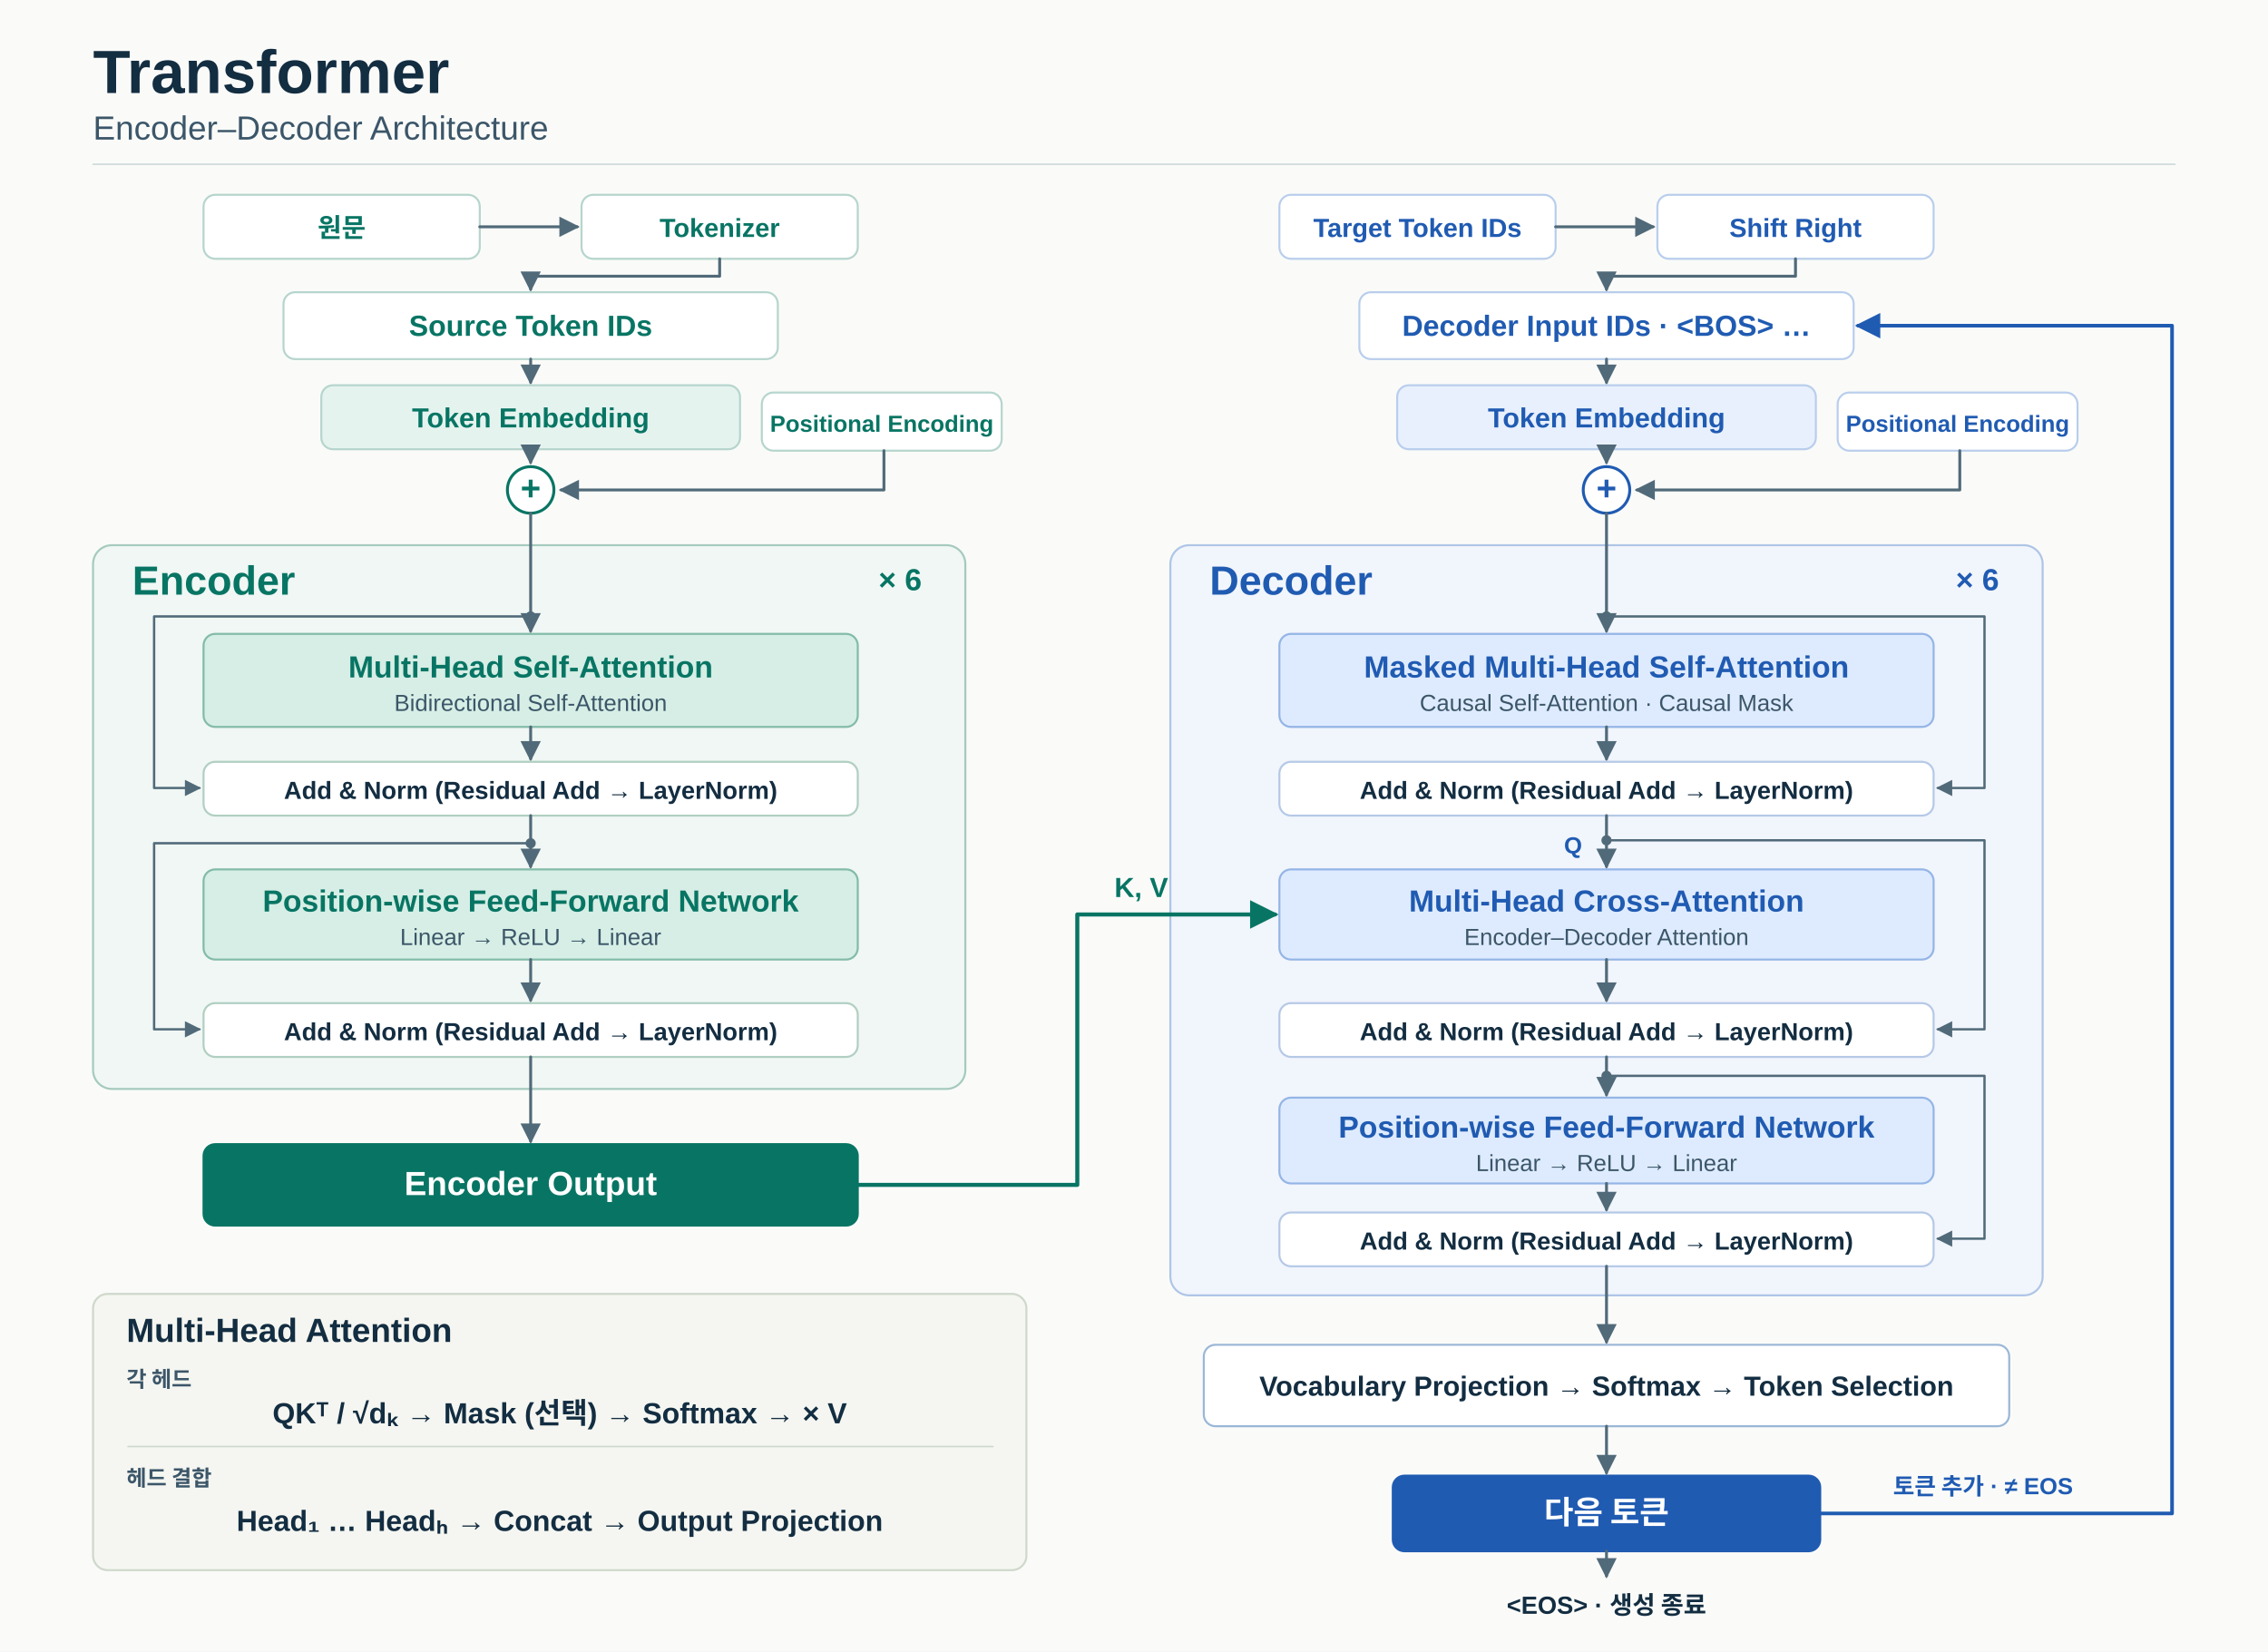
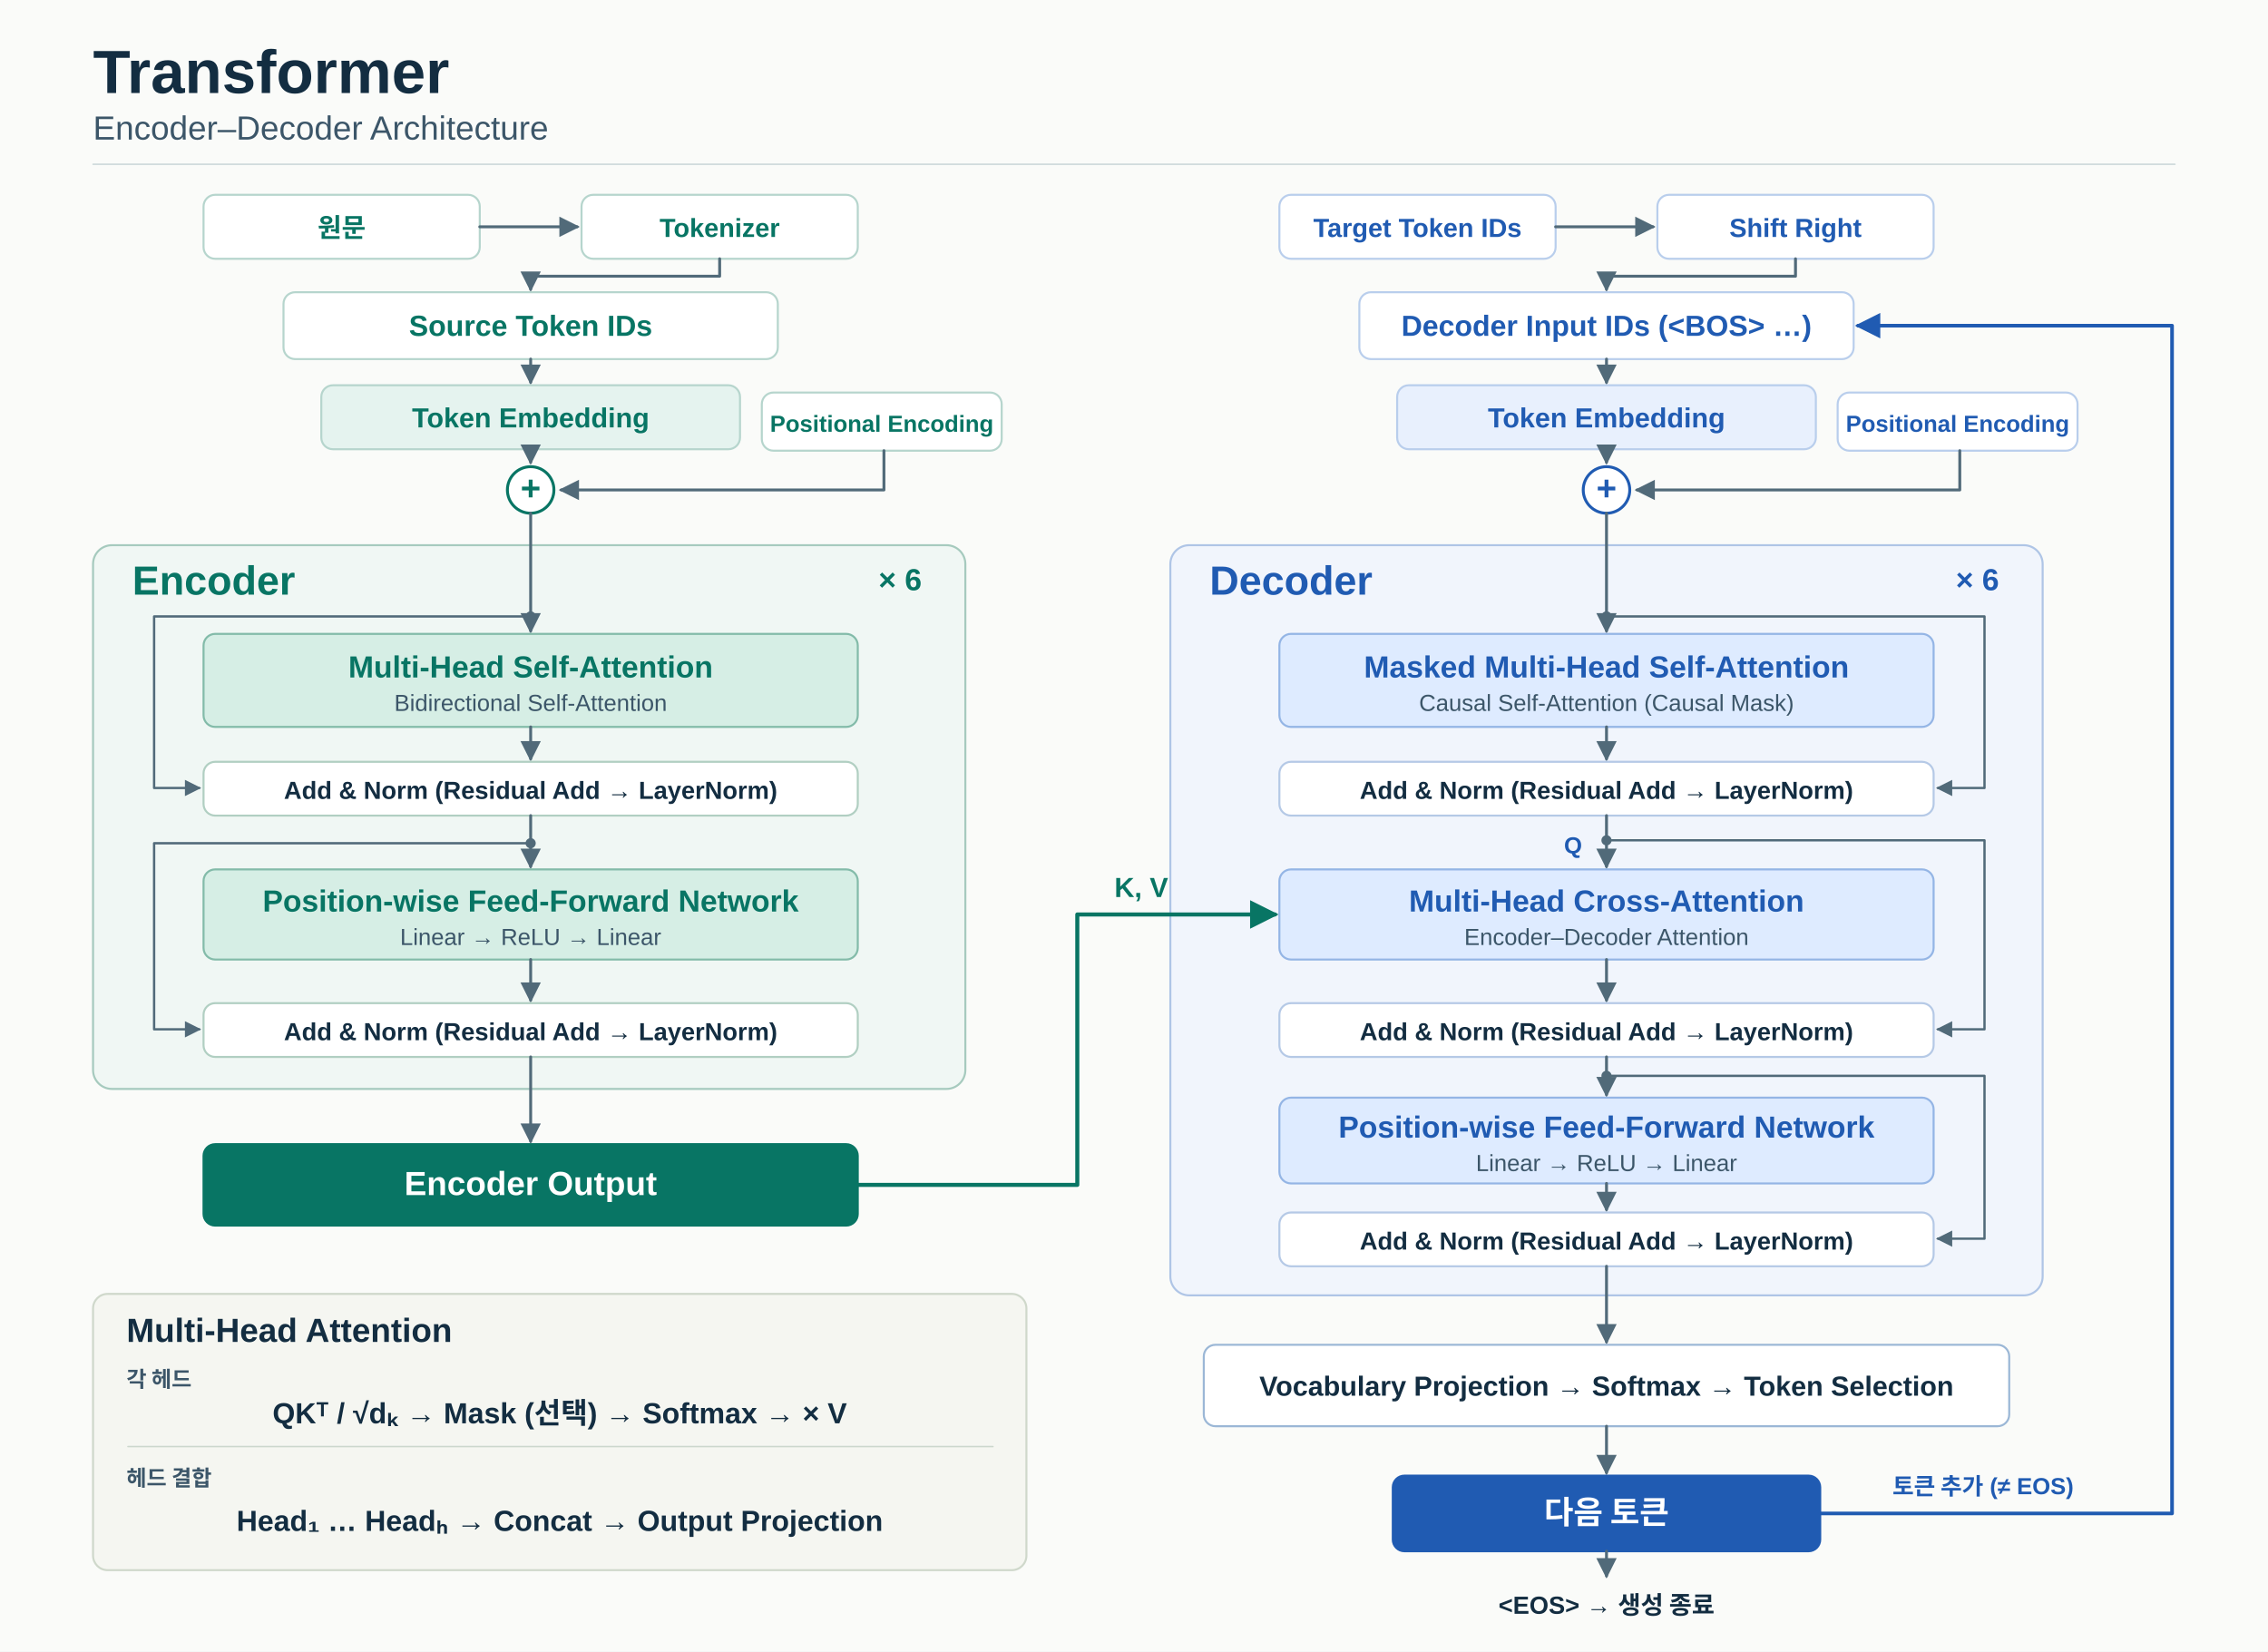
<svg xmlns="http://www.w3.org/2000/svg" width="1560" height="1136" viewBox="0 0 1560 1136" role="img" aria-labelledby="title">
  <defs>
    <marker id="flow" viewBox="0 0 8 8" refX="7" refY="4" markerWidth="7" markerHeight="7" orient="auto">
      <path d="M 0 0 L 8 4 L 0 8 Z" fill="#516a79" />
    </marker>
    <marker id="blue" viewBox="0 0 8 8" refX="7" refY="4" markerWidth="7" markerHeight="7" orient="auto">
      <path d="M 0 0 L 8 4 L 0 8 Z" fill="#205bb2" />
    </marker>
    <marker id="green" viewBox="0 0 8 8" refX="7" refY="4" markerWidth="7" markerHeight="7" orient="auto">
      <path d="M 0 0 L 8 4 L 0 8 Z" fill="#087564" />
    </marker>
  </defs>
  <rect x="0" y="0" width="1560" height="1136" rx="0" fill="#fafbf9" stroke="none" stroke-width="1.4" />
  <text x="64" y="64" text-anchor="start" font-family="Segoe UI, Malgun Gothic, Arial, sans-serif" font-size="42" font-weight="700" fill="#132d41">Transformer</text>
  <text x="64" y="96" text-anchor="start" font-family="Segoe UI, Malgun Gothic, Arial, sans-serif" font-size="23" font-weight="500" fill="#3c5669">Encoder–Decoder Architecture</text>
  <path d="M 64 113 H 1496" fill="none" stroke="#cbd8d9" stroke-width="1" stroke-linejoin="round" stroke-linecap="round" />
  <rect x="140" y="134" width="190" height="44" rx="8" fill="#fff" stroke="#b6d5cd" stroke-width="1.4" />
  <text x="235" y="163" text-anchor="middle" font-family="Segoe UI, Malgun Gothic, Arial, sans-serif" font-size="18" font-weight="600" fill="#087564">원문</text>
  <rect x="400" y="134" width="190" height="44" rx="8" fill="#fff" stroke="#b6d5cd" stroke-width="1.4" />
  <text x="495" y="163" text-anchor="middle" font-family="Segoe UI, Malgun Gothic, Arial, sans-serif" font-size="18" font-weight="600" fill="#087564">Tokenizer</text>
  <path d="M 330 156 H 397" fill="none" stroke="#516a79" stroke-width="2" stroke-linejoin="round" stroke-linecap="round" marker-end="url(#flow)" />
  <path d="M 495 178 V 190 H 365 V 199" fill="none" stroke="#516a79" stroke-width="2" stroke-linejoin="round" stroke-linecap="round" marker-end="url(#flow)" />
  <rect x="195" y="201" width="340" height="46" rx="8" fill="#fff" stroke="#b6d5cd" stroke-width="1.4" />
  <text x="365" y="231" text-anchor="middle" font-family="Segoe UI, Malgun Gothic, Arial, sans-serif" font-size="20" font-weight="600" fill="#087564">Source Token IDs</text>
  <path d="M 365 247 V 263" fill="none" stroke="#516a79" stroke-width="2" stroke-linejoin="round" stroke-linecap="round" marker-end="url(#flow)" />
  <rect x="221" y="265" width="288" height="44" rx="8" fill="#e5f3ef" stroke="#b6d5cd" stroke-width="1.4" />
  <text x="365" y="294" text-anchor="middle" font-family="Segoe UI, Malgun Gothic, Arial, sans-serif" font-size="19" font-weight="600" fill="#087564">Token Embedding</text>
  <rect x="524" y="270" width="165" height="40" rx="8" fill="#fff" stroke="#b6d5cd" stroke-width="1.4" />
  <text x="606.5" y="297" text-anchor="middle" font-family="Segoe UI, Malgun Gothic, Arial, sans-serif" font-size="16" font-weight="600" fill="#087564">Positional Encoding</text>
  <path d="M 365 309 V 318" fill="none" stroke="#516a79" stroke-width="2" stroke-linejoin="round" stroke-linecap="round" marker-end="url(#flow)" />
  <path d="M 608 310 V 337 H 386" fill="none" stroke="#516a79" stroke-width="2" stroke-linejoin="round" stroke-linecap="round" marker-end="url(#flow)" />
  <circle cx="365" cy="337" r="16" fill="#fff" stroke="#087564" stroke-width="2" />
  <text x="365" y="344" text-anchor="middle" font-family="Segoe UI, Malgun Gothic, Arial, sans-serif" font-size="24" font-weight="650" fill="#087564">+</text>
  <rect x="880" y="134" width="190" height="44" rx="8" fill="#fff" stroke="#b9ceec" stroke-width="1.4" />
  <text x="975" y="163" text-anchor="middle" font-family="Segoe UI, Malgun Gothic, Arial, sans-serif" font-size="18" font-weight="600" fill="#205bb2">Target Token IDs</text>
  <rect x="1140" y="134" width="190" height="44" rx="8" fill="#fff" stroke="#b9ceec" stroke-width="1.4" />
  <text x="1235" y="163" text-anchor="middle" font-family="Segoe UI, Malgun Gothic, Arial, sans-serif" font-size="18" font-weight="600" fill="#205bb2">Shift Right</text>
  <path d="M 1070 156 H 1137" fill="none" stroke="#516a79" stroke-width="2" stroke-linejoin="round" stroke-linecap="round" marker-end="url(#flow)" />
  <path d="M 1235 178 V 190 H 1105 V 199" fill="none" stroke="#516a79" stroke-width="2" stroke-linejoin="round" stroke-linecap="round" marker-end="url(#flow)" />
  <rect x="935" y="201" width="340" height="46" rx="8" fill="#fff" stroke="#b9ceec" stroke-width="1.4" />
-   <text x="1105" y="231" text-anchor="middle" font-family="Segoe UI, Malgun Gothic, Arial, sans-serif" font-size="20" font-weight="600" fill="#205bb2">Decoder Input IDs  ·  &lt;BOS&gt; …</text>
+   <text x="1105" y="231" text-anchor="middle" font-family="Segoe UI, Malgun Gothic, Arial, sans-serif" font-size="20" font-weight="600" fill="#205bb2">Decoder Input IDs (&lt;BOS&gt; …)</text>
  <path d="M 1105 247 V 263" fill="none" stroke="#516a79" stroke-width="2" stroke-linejoin="round" stroke-linecap="round" marker-end="url(#flow)" />
  <rect x="961" y="265" width="288" height="44" rx="8" fill="#e8f0fd" stroke="#b9ceec" stroke-width="1.4" />
  <text x="1105" y="294" text-anchor="middle" font-family="Segoe UI, Malgun Gothic, Arial, sans-serif" font-size="19" font-weight="600" fill="#205bb2">Token Embedding</text>
  <rect x="1264" y="270" width="165" height="40" rx="8" fill="#fff" stroke="#b9ceec" stroke-width="1.4" />
  <text x="1346.5" y="297" text-anchor="middle" font-family="Segoe UI, Malgun Gothic, Arial, sans-serif" font-size="16" font-weight="600" fill="#205bb2">Positional Encoding</text>
  <path d="M 1105 309 V 318" fill="none" stroke="#516a79" stroke-width="2" stroke-linejoin="round" stroke-linecap="round" marker-end="url(#flow)" />
  <path d="M 1348 310 V 337 H 1126" fill="none" stroke="#516a79" stroke-width="2" stroke-linejoin="round" stroke-linecap="round" marker-end="url(#flow)" />
  <circle cx="1105" cy="337" r="16" fill="#fff" stroke="#205bb2" stroke-width="2" />
  <text x="1105" y="344" text-anchor="middle" font-family="Segoe UI, Malgun Gothic, Arial, sans-serif" font-size="24" font-weight="650" fill="#205bb2">+</text>
  <rect x="64" y="375" width="600" height="374" rx="13" fill="#f0f7f4" stroke="#a6cabe" stroke-width="1.4" />
  <text x="91" y="409" text-anchor="start" font-family="Segoe UI, Malgun Gothic, Arial, sans-serif" font-size="28" font-weight="700" fill="#087564">Encoder</text>
  <text x="634" y="406" text-anchor="end" font-family="Segoe UI, Malgun Gothic, Arial, sans-serif" font-size="21" font-weight="650" fill="#087564">× 6</text>
  <path d="M 365 353 V 434" fill="none" stroke="#516a79" stroke-width="2" stroke-linejoin="round" stroke-linecap="round" marker-end="url(#flow)" />
  <rect x="805" y="375" width="600" height="516" rx="13" fill="#f1f5fc" stroke="#afc5e6" stroke-width="1.4" />
  <text x="832" y="409" text-anchor="start" font-family="Segoe UI, Malgun Gothic, Arial, sans-serif" font-size="28" font-weight="700" fill="#205bb2">Decoder</text>
  <text x="1375" y="406" text-anchor="end" font-family="Segoe UI, Malgun Gothic, Arial, sans-serif" font-size="21" font-weight="650" fill="#205bb2">× 6</text>
  <path d="M 1105 353 V 434" fill="none" stroke="#516a79" stroke-width="2" stroke-linejoin="round" stroke-linecap="round" marker-end="url(#flow)" />
  <rect x="140" y="436" width="450" height="64" rx="8" fill="#d6eee5" stroke="#83bba9" stroke-width="1.4" />
  <text x="365" y="466" text-anchor="middle" font-family="Segoe UI, Malgun Gothic, Arial, sans-serif" font-size="21" font-weight="650" fill="#087564">Multi-Head Self-Attention</text>
  <text x="365" y="489" text-anchor="middle" font-family="Segoe UI, Malgun Gothic, Arial, sans-serif" font-size="16" font-weight="500" fill="#3c5669">Bidirectional Self-Attention</text>
  <path d="M 365 500 V 522" fill="none" stroke="#516a79" stroke-width="2" stroke-linejoin="round" stroke-linecap="round" marker-end="url(#flow)" />
  <rect x="140" y="524" width="450" height="37" rx="8" fill="#fff" stroke="#b1cfc2" stroke-width="1.4" />
  <text x="365" y="549.5" text-anchor="middle" font-family="Segoe UI, Malgun Gothic, Arial, sans-serif" font-size="17" font-weight="600" fill="#132d41">Add &amp; Norm   (Residual Add → LayerNorm)</text>
  <path d="M 365 424 H 106 V 542 H 137" fill="none" stroke="#516a79" stroke-width="1.6" stroke-linejoin="round" stroke-linecap="round" marker-end="url(#flow)" />
  <circle cx="365" cy="424" r="3.5" fill="#516a79" />
  <path d="M 365 561 V 596" fill="none" stroke="#516a79" stroke-width="2" stroke-linejoin="round" stroke-linecap="round" marker-end="url(#flow)" />
  <rect x="880" y="436" width="450" height="64" rx="8" fill="#deebff" stroke="#94b5e5" stroke-width="1.4" />
  <text x="1105" y="466" text-anchor="middle" font-family="Segoe UI, Malgun Gothic, Arial, sans-serif" font-size="21" font-weight="650" fill="#205bb2">Masked Multi-Head Self-Attention</text>
-   <text x="1105" y="489" text-anchor="middle" font-family="Segoe UI, Malgun Gothic, Arial, sans-serif" font-size="16" font-weight="500" fill="#3c5669">Causal Self-Attention  ·  Causal Mask</text>
+   <text x="1105" y="489" text-anchor="middle" font-family="Segoe UI, Malgun Gothic, Arial, sans-serif" font-size="16" font-weight="500" fill="#3c5669">Causal Self-Attention (Causal Mask)</text>
  <path d="M 1105 500 V 522" fill="none" stroke="#516a79" stroke-width="2" stroke-linejoin="round" stroke-linecap="round" marker-end="url(#flow)" />
  <rect x="880" y="524" width="450" height="37" rx="8" fill="#fff" stroke="#b5c9e6" stroke-width="1.4" />
  <text x="1105" y="549.5" text-anchor="middle" font-family="Segoe UI, Malgun Gothic, Arial, sans-serif" font-size="17" font-weight="600" fill="#132d41">Add &amp; Norm   (Residual Add → LayerNorm)</text>
  <path d="M 1105 424 H 1365 V 542 H 1333" fill="none" stroke="#516a79" stroke-width="1.6" stroke-linejoin="round" stroke-linecap="round" marker-end="url(#flow)" />
  <circle cx="1105" cy="424" r="3.5" fill="#516a79" />
  <path d="M 1105 561 V 596" fill="none" stroke="#516a79" stroke-width="2" stroke-linejoin="round" stroke-linecap="round" marker-end="url(#flow)" />
  <rect x="140" y="598" width="450" height="62" rx="8" fill="#d6eee5" stroke="#83bba9" stroke-width="1.4" />
  <text x="365" y="627" text-anchor="middle" font-family="Segoe UI, Malgun Gothic, Arial, sans-serif" font-size="21" font-weight="650" fill="#087564">Position-wise Feed-Forward Network</text>
  <text x="365" y="650" text-anchor="middle" font-family="Segoe UI, Malgun Gothic, Arial, sans-serif" font-size="16" font-weight="500" fill="#3c5669">Linear  →  ReLU  →  Linear</text>
  <path d="M 365 660 V 688" fill="none" stroke="#516a79" stroke-width="2" stroke-linejoin="round" stroke-linecap="round" marker-end="url(#flow)" />
  <rect x="140" y="690" width="450" height="37" rx="8" fill="#fff" stroke="#b1cfc2" stroke-width="1.4" />
  <text x="365" y="715.5" text-anchor="middle" font-family="Segoe UI, Malgun Gothic, Arial, sans-serif" font-size="17" font-weight="600" fill="#132d41">Add &amp; Norm   (Residual Add → LayerNorm)</text>
  <path d="M 365 580 H 106 V 708 H 137" fill="none" stroke="#516a79" stroke-width="1.6" stroke-linejoin="round" stroke-linecap="round" marker-end="url(#flow)" />
  <circle cx="365" cy="580" r="3.5" fill="#516a79" />
  <path d="M 365 727 V 785" fill="none" stroke="#516a79" stroke-width="2" stroke-linejoin="round" stroke-linecap="round" marker-end="url(#flow)" />
  <rect x="140" y="787" width="450" height="56" rx="8" fill="#087564" stroke="#087564" stroke-width="1.4" />
  <text x="365" y="822" text-anchor="middle" font-family="Segoe UI, Malgun Gothic, Arial, sans-serif" font-size="23" font-weight="600" fill="#fff">Encoder Output</text>
  <rect x="880" y="598" width="450" height="62" rx="8" fill="#deebff" stroke="#94b5e5" stroke-width="1.4" />
  <text x="1105" y="627" text-anchor="middle" font-family="Segoe UI, Malgun Gothic, Arial, sans-serif" font-size="21" font-weight="650" fill="#205bb2">Multi-Head Cross-Attention</text>
  <text x="1105" y="650" text-anchor="middle" font-family="Segoe UI, Malgun Gothic, Arial, sans-serif" font-size="16" font-weight="500" fill="#3c5669">Encoder–Decoder Attention</text>
  <text x="1082" y="587" text-anchor="middle" font-family="Segoe UI, Malgun Gothic, Arial, sans-serif" font-size="16" font-weight="700" fill="#205bb2">Q</text>
  <path d="M 590 815 H 741 V 629 H 877" fill="none" stroke="#087564" stroke-width="2.8" stroke-linejoin="round" stroke-linecap="round" marker-end="url(#green)" />
  <text x="785" y="617" text-anchor="middle" font-family="Segoe UI, Malgun Gothic, Arial, sans-serif" font-size="19" font-weight="700" fill="#087564">K, V</text>
  <path d="M 1105 660 V 688" fill="none" stroke="#516a79" stroke-width="2" stroke-linejoin="round" stroke-linecap="round" marker-end="url(#flow)" />
  <rect x="880" y="690" width="450" height="37" rx="8" fill="#fff" stroke="#b5c9e6" stroke-width="1.4" />
  <text x="1105" y="715.5" text-anchor="middle" font-family="Segoe UI, Malgun Gothic, Arial, sans-serif" font-size="17" font-weight="600" fill="#132d41">Add &amp; Norm   (Residual Add → LayerNorm)</text>
  <path d="M 1105 578 H 1365 V 708 H 1333" fill="none" stroke="#516a79" stroke-width="1.6" stroke-linejoin="round" stroke-linecap="round" marker-end="url(#flow)" />
  <circle cx="1105" cy="578" r="3.5" fill="#516a79" />
  <path d="M 1105 727 V 753" fill="none" stroke="#516a79" stroke-width="2" stroke-linejoin="round" stroke-linecap="round" marker-end="url(#flow)" />
  <rect x="880" y="755" width="450" height="59" rx="8" fill="#deebff" stroke="#94b5e5" stroke-width="1.4" />
  <text x="1105" y="782.5" text-anchor="middle" font-family="Segoe UI, Malgun Gothic, Arial, sans-serif" font-size="21" font-weight="650" fill="#205bb2">Position-wise Feed-Forward Network</text>
  <text x="1105" y="805.5" text-anchor="middle" font-family="Segoe UI, Malgun Gothic, Arial, sans-serif" font-size="16" font-weight="500" fill="#3c5669">Linear  →  ReLU  →  Linear</text>
  <path d="M 1105 814 V 832" fill="none" stroke="#516a79" stroke-width="2" stroke-linejoin="round" stroke-linecap="round" marker-end="url(#flow)" />
  <rect x="880" y="834" width="450" height="37" rx="8" fill="#fff" stroke="#b5c9e6" stroke-width="1.4" />
  <text x="1105" y="859.5" text-anchor="middle" font-family="Segoe UI, Malgun Gothic, Arial, sans-serif" font-size="17" font-weight="600" fill="#132d41">Add &amp; Norm   (Residual Add → LayerNorm)</text>
  <path d="M 1105 740 H 1365 V 852 H 1333" fill="none" stroke="#516a79" stroke-width="1.6" stroke-linejoin="round" stroke-linecap="round" marker-end="url(#flow)" />
  <circle cx="1105" cy="740" r="3.5" fill="#516a79" />
  <path d="M 1105 871 V 923" fill="none" stroke="#516a79" stroke-width="2" stroke-linejoin="round" stroke-linecap="round" marker-end="url(#flow)" />
  <rect x="828" y="925" width="554" height="56" rx="8" fill="#fff" stroke="#9bb7d6" stroke-width="1.4" />
  <text x="1105" y="960" text-anchor="middle" font-family="Segoe UI, Malgun Gothic, Arial, sans-serif" font-size="19" font-weight="600" fill="#132d41">Vocabulary Projection  →  Softmax  →  Token Selection</text>
  <path d="M 1105 981 V 1013" fill="none" stroke="#516a79" stroke-width="2" stroke-linejoin="round" stroke-linecap="round" marker-end="url(#flow)" />
  <rect x="958" y="1015" width="294" height="52" rx="8" fill="#205bb2" stroke="#205bb2" stroke-width="1.4" />
  <text x="1105" y="1048" text-anchor="middle" font-family="Segoe UI, Malgun Gothic, Arial, sans-serif" font-size="22" font-weight="600" fill="#fff">다음 토큰</text>
  <path d="M 1252 1041 H 1494 V 224 H 1278" fill="none" stroke="#205bb2" stroke-width="2.5" stroke-linejoin="round" stroke-linecap="round" marker-end="url(#blue)" />
-   <text x="1364" y="1028" text-anchor="middle" font-family="Segoe UI, Malgun Gothic, Arial, sans-serif" font-size="16" font-weight="650" fill="#205bb2">토큰 추가  ·  ≠ EOS</text>
+   <text x="1364" y="1028" text-anchor="middle" font-family="Segoe UI, Malgun Gothic, Arial, sans-serif" font-size="16" font-weight="650" fill="#205bb2">토큰 추가 (≠ EOS)</text>
  <path d="M 1105 1067 V 1084" fill="none" stroke="#516a79" stroke-width="2" stroke-linejoin="round" stroke-linecap="round" marker-end="url(#flow)" />
-   <text x="1105" y="1110" text-anchor="middle" font-family="Segoe UI, Malgun Gothic, Arial, sans-serif" font-size="17" font-weight="650" fill="#132d41">&lt;EOS&gt;  ·  생성 종료</text>
+   <text x="1105" y="1110" text-anchor="middle" font-family="Segoe UI, Malgun Gothic, Arial, sans-serif" font-size="17" font-weight="650" fill="#132d41">&lt;EOS&gt; → 생성 종료</text>
  <rect x="64" y="890" width="642" height="190" rx="10" fill="#f5f6f1" stroke="#cfd8cb" stroke-width="1.4" />
  <text x="87" y="923" text-anchor="start" font-family="Segoe UI, Malgun Gothic, Arial, sans-serif" font-size="23" font-weight="700" fill="#132d41">Multi-Head Attention</text>
  <text x="87" y="954" text-anchor="start" font-family="Segoe UI, Malgun Gothic, Arial, sans-serif" font-size="15" font-weight="650" fill="#3c5669">각 헤드</text>
  <text x="385" y="979" text-anchor="middle" font-family="Segoe UI, Malgun Gothic, Arial, sans-serif" font-size="20" font-weight="550" fill="#132d41">QKᵀ / √dₖ    →    Mask (선택)    →    Softmax    →    × V</text>
  <path d="M 88 995 H 683" fill="none" stroke="#ccd7cd" stroke-width="1" stroke-linejoin="round" stroke-linecap="round" />
  <text x="87" y="1022" text-anchor="start" font-family="Segoe UI, Malgun Gothic, Arial, sans-serif" font-size="15" font-weight="650" fill="#3c5669">헤드 결합</text>
  <text x="385" y="1053" text-anchor="middle" font-family="Segoe UI, Malgun Gothic, Arial, sans-serif" font-size="20" font-weight="550" fill="#132d41">Head₁ … Headₕ    →    Concat    →    Output Projection</text>
</svg>
